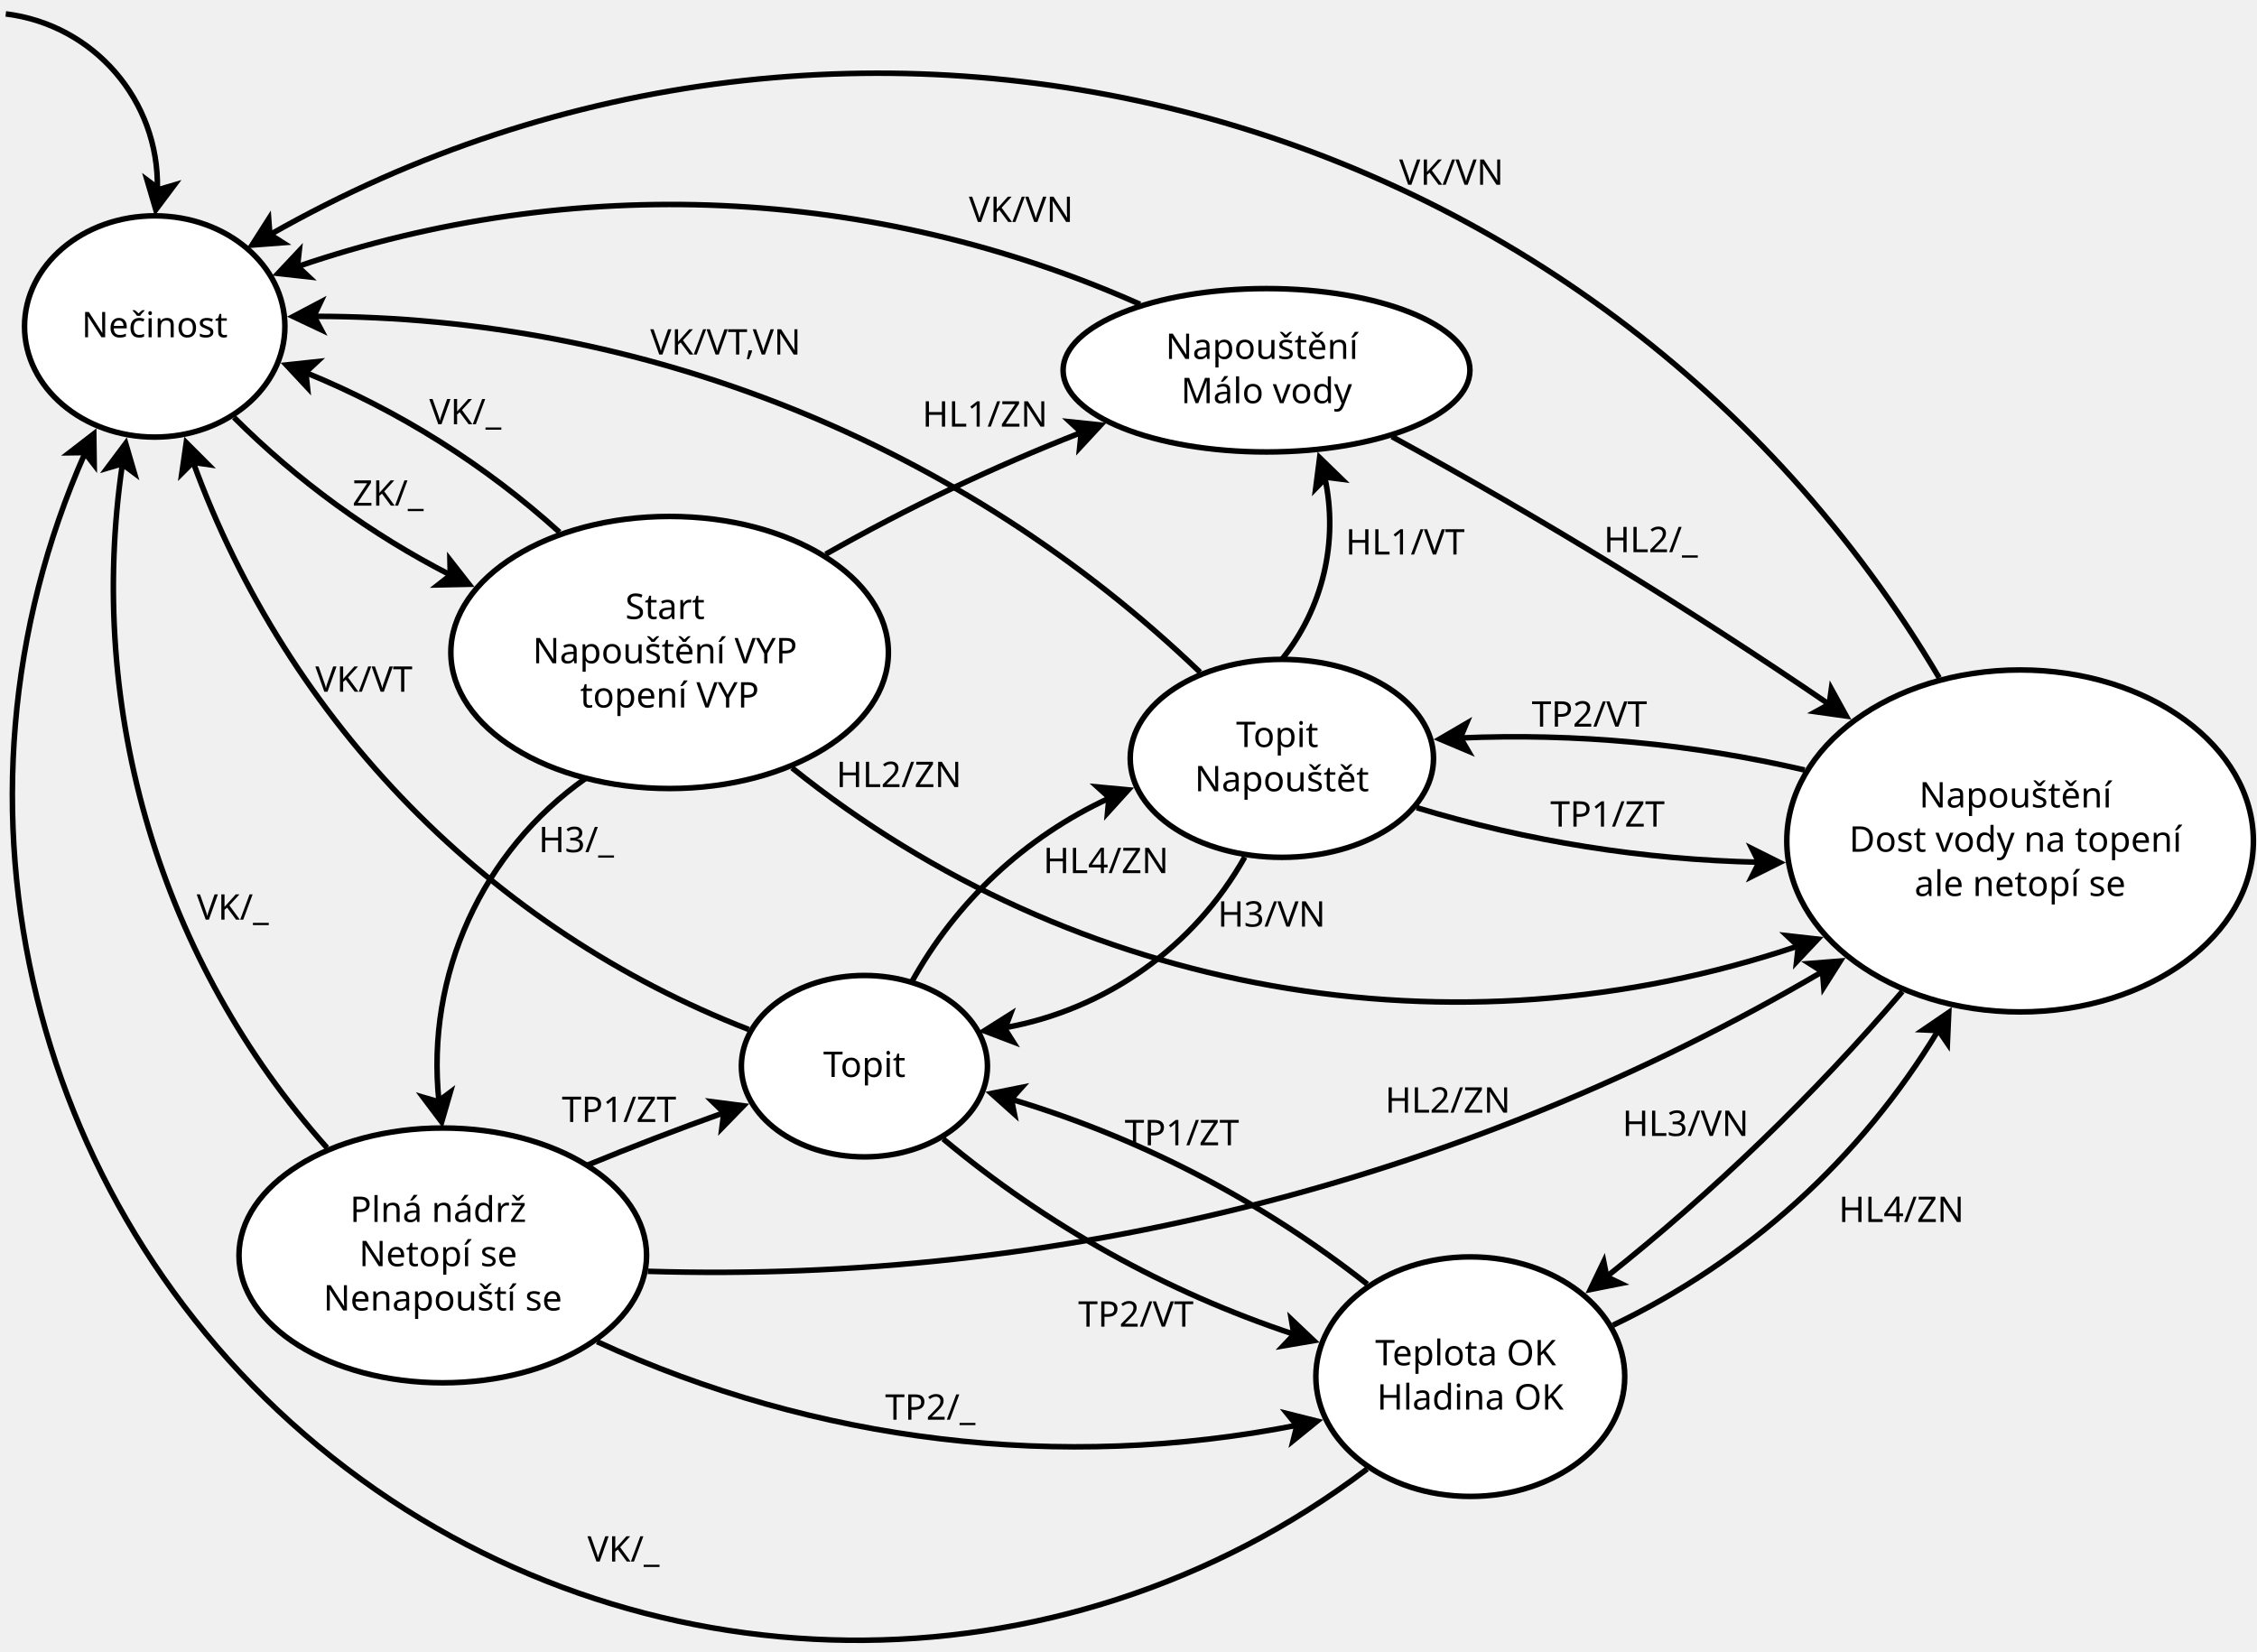
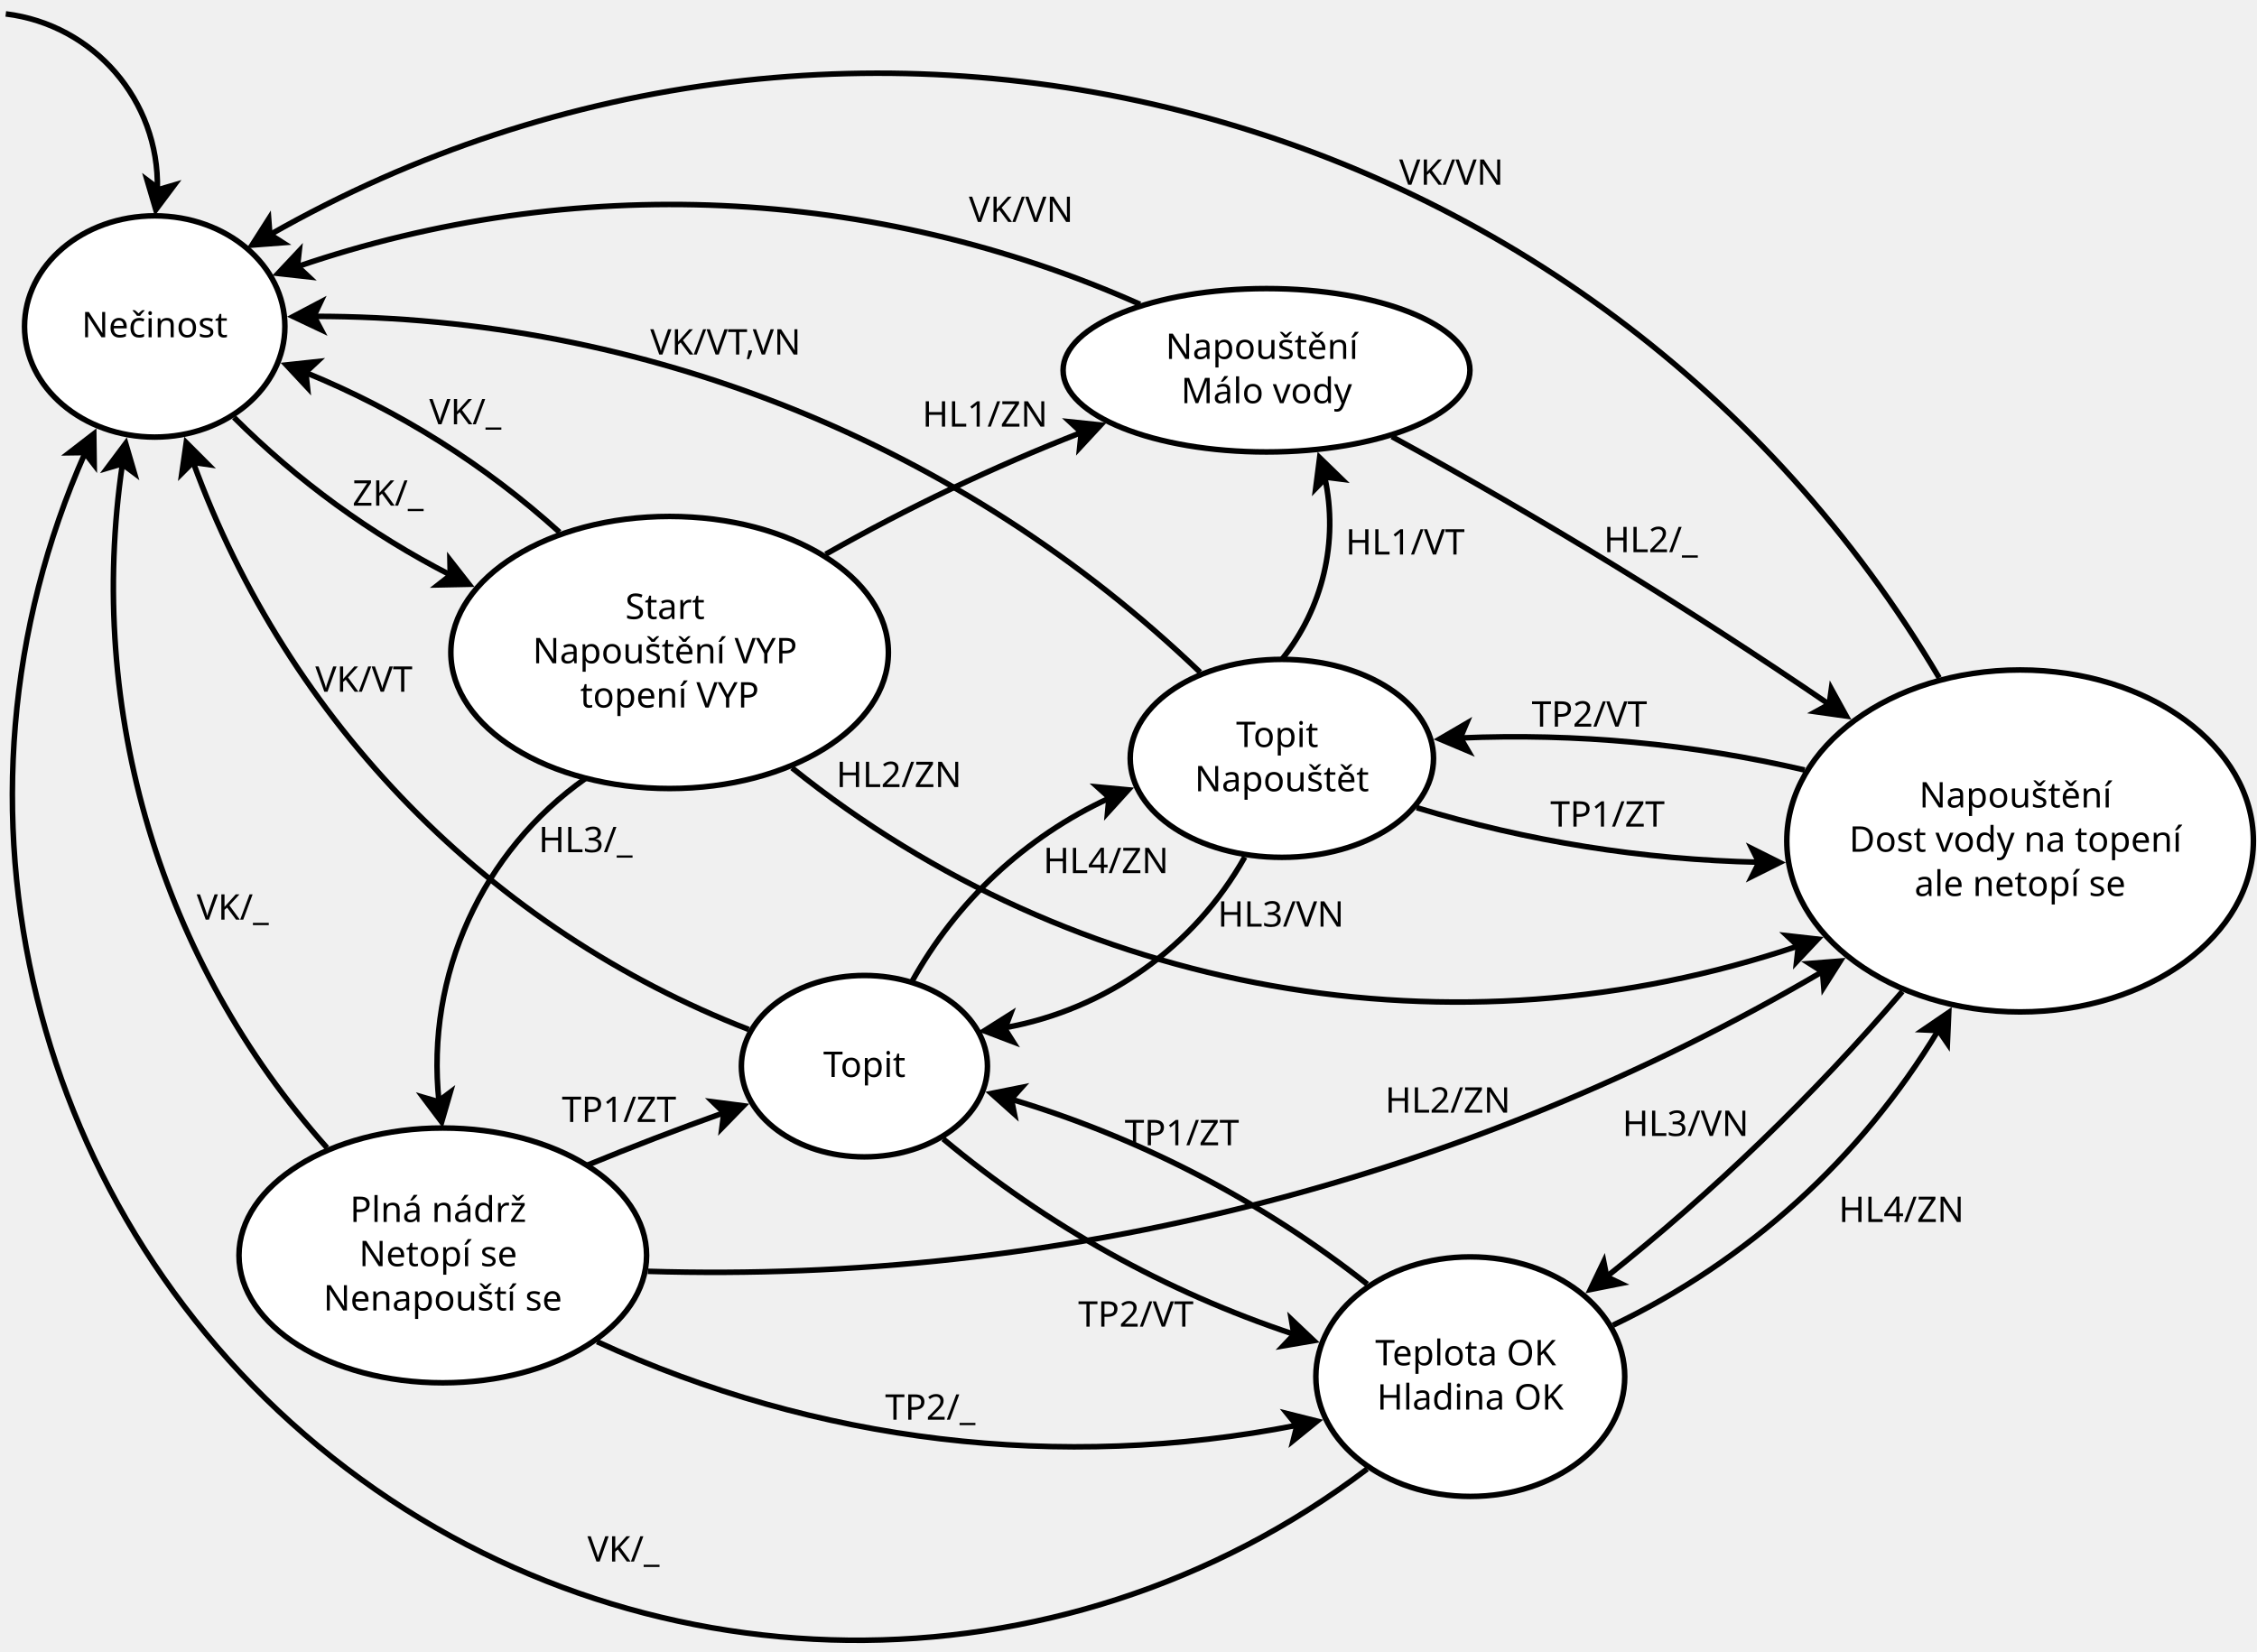
<svg xmlns="http://www.w3.org/2000/svg" width="41cm" height="30cm" viewBox="17 25 816 591">
  <g>
    <ellipse style="fill: #ffffff" cx="259.094" cy="257.878" rx="79.094" ry="49.189" />
    <ellipse style="fill: none; fill-opacity:0; stroke-width: 2; stroke: #000000" cx="259.094" cy="257.878" rx="79.094" ry="49.189" />
    <text font-size="12.8" style="fill: #000000;text-anchor:middle;font-family:sans-serif;font-style:normal;font-weight:normal" x="259.094" y="245.778">
      <tspan x="259.094" y="245.778">Start</tspan>
      <tspan x="259.094" y="261.778">Napouštění VYP </tspan>
      <tspan x="259.094" y="277.778">topení VYP</tspan>
    </text>
  </g>
  <g>
    <path style="fill: none; fill-opacity:0; stroke-width: 2; stroke: #000000" d="M 73.9,90.4 A 62.439,62.439 0 0 0 19.088,26.984" />
    <polygon style="fill: #000000" points="73.328,97.799 70.175,87.073 74.655,90.417 80.018,88.841 " />
    <polygon style="fill: none; fill-opacity:0; stroke-width: 2; stroke: #000000" points="73.328,97.799 70.175,87.073 74.655,90.417 80.018,88.841 " />
  </g>
  <g>
    <ellipse style="fill: #ffffff" cx="474.896" cy="155.842" rx="73.546" ry="29.535" />
    <ellipse style="fill: none; fill-opacity:0; stroke-width: 2; stroke: #000000" cx="474.896" cy="155.842" rx="73.546" ry="29.535" />
    <text font-size="12.8" style="fill: #000000;text-anchor:middle;font-family:sans-serif;font-style:normal;font-weight:normal" x="474.896" y="151.742">
      <tspan x="474.896" y="151.742">Napouštění</tspan>
      <tspan x="474.896" y="167.742">Málo vody</tspan>
    </text>
  </g>
  <g>
    <ellipse style="fill: #ffffff" cx="480.451" cy="296.162" rx="54.831" ry="35.791" />
    <ellipse style="fill: none; fill-opacity:0; stroke-width: 2; stroke: #000000" cx="480.451" cy="296.162" rx="54.831" ry="35.791" />
    <text font-size="12.8" style="fill: #000000;text-anchor:middle;font-family:sans-serif;font-style:normal;font-weight:normal" x="480.451" y="292.062">
      <tspan x="480.451" y="292.062">Topit</tspan>
      <tspan x="480.451" y="308.062">Napouštět</tspan>
    </text>
  </g>
  <g>
    <ellipse style="fill: #ffffff" cx="329.523" cy="407.456" rx="44.487" ry="32.795" />
    <ellipse style="fill: none; fill-opacity:0; stroke-width: 2; stroke: #000000" cx="329.523" cy="407.456" rx="44.487" ry="32.795" />
    <text font-size="12.8" style="fill: #000000;text-anchor:middle;font-family:sans-serif;font-style:normal;font-weight:normal" x="329.523" y="411.356">
      <tspan x="329.523" y="411.356">Topit</tspan>
    </text>
  </g>
  <g>
    <ellipse style="fill: #ffffff" cx="177.085" cy="475.881" rx="73.682" ry="46.061" />
    <ellipse style="fill: none; fill-opacity:0; stroke-width: 2; stroke: #000000" cx="177.085" cy="475.881" rx="73.682" ry="46.061" />
    <text font-size="12.8" style="fill: #000000;text-anchor:middle;font-family:sans-serif;font-style:normal;font-weight:normal" x="177.085" y="463.781">
      <tspan x="177.085" y="463.781">Plná nádrž</tspan>
      <tspan x="177.085" y="479.781">Netopí se</tspan>
      <tspan x="177.085" y="495.781">Nenapouští se</tspan>
    </text>
  </g>
  <g>
    <ellipse style="fill: #ffffff" cx="548.575" cy="519.715" rx="55.839" ry="43.306" />
    <ellipse style="fill: none; fill-opacity:0; stroke-width: 2; stroke: #000000" cx="548.575" cy="519.715" rx="55.839" ry="43.306" />
    <text font-size="12.8" style="fill: #000000;text-anchor:middle;font-family:sans-serif;font-style:normal;font-weight:normal" x="548.575" y="515.615">
      <tspan x="548.575" y="515.615">Teplota OK</tspan>
      <tspan x="548.575" y="531.615">Hladina OK</tspan>
    </text>
  </g>
  <g>
    <ellipse style="fill: #ffffff" cx="747.347" cy="326.021" rx="84.349" ry="61.821" />
    <ellipse style="fill: none; fill-opacity:0; stroke-width: 2; stroke: #000000" cx="747.347" cy="326.021" rx="84.349" ry="61.821" />
    <text font-size="12.8" style="fill: #000000;text-anchor:middle;font-family:sans-serif;font-style:normal;font-weight:normal" x="747.347" y="313.921">
      <tspan x="747.347" y="313.921">Napouštění</tspan>
      <tspan x="747.347" y="329.921">Dost vody na topení</tspan>
      <tspan x="747.347" y="345.921">ale netopí se</tspan>
    </text>
  </g>
  <g>
    <path style="fill: none; fill-opacity:0; stroke-width: 2; stroke: #000000" d="M 407.944,178.331 A 719.12,719.12 0 0 0 315.515,222.344" />
    <polygon style="fill: #000000" points="414.94,175.63 407.339,183.829 407.92,178.269 403.82,174.469 " />
    <polygon style="fill: none; fill-opacity:0; stroke-width: 2; stroke: #000000" points="414.94,175.63 407.339,183.829 407.92,178.269 403.82,174.469 " />
  </g>
  <g>
    <path style="fill: none; fill-opacity:0; stroke-width: 2; stroke: #000000" d="M 429.167,131.973 A 416.798,416.798 0 0 0 124.594,118.343" />
    <polygon style="fill: #000000" points="117.52,120.829 125.174,112.68 124.557,118.236 128.632,122.063 " />
    <polygon style="fill: none; fill-opacity:0; stroke-width: 2; stroke: #000000" points="117.52,120.829 125.174,112.68 124.557,118.236 128.632,122.063 " />
  </g>
  <g>
    <path style="fill: none; fill-opacity:0; stroke-width: 2; stroke: #000000" d="M 228.826,303.323 A 126.741,126.741 0 0 0 175.702,420.204" />
    <polygon style="fill: #000000" points="176.682,427.62 169.962,418.685 175.33,420.243 179.798,416.883 " />
    <polygon style="fill: none; fill-opacity:0; stroke-width: 2; stroke: #000000" points="176.682,427.62 169.962,418.685 175.33,420.243 179.798,416.883 " />
  </g>
  <g>
    <path style="fill: none; fill-opacity:0; stroke-width: 2; stroke: #000000" d="M 278.722,424.282 A 1136.23,1136.23 0 0 0 229.186,443.311" />
    <polygon style="fill: #000000" points="285.792,421.778 277.99,429.786 278.708,424.243 274.704,420.342 " />
    <polygon style="fill: none; fill-opacity:0; stroke-width: 2; stroke: #000000" points="285.792,421.778 277.99,429.786 278.708,424.243 274.704,420.342 " />
  </g>
  <g>
    <path style="fill: none; fill-opacity:0; stroke-width: 2; stroke: #000000" d="M 678.314,276.629 A 1887.21,1887.21 0 0 0 520.232,179.832" />
    <polygon style="fill: #000000" points="684.503,280.866 673.432,279.305 678.328,276.608 679.109,271.072 " />
    <polygon style="fill: none; fill-opacity:0; stroke-width: 2; stroke: #000000" points="684.503,280.866 673.432,279.305 678.328,276.608 679.109,271.072 " />
  </g>
  <g>
    <path style="fill: none; fill-opacity:0; stroke-width: 2; stroke: #000000" d="M 718.107,267.037 A 445.247,445.247 0 0 0 114.621,106.808" />
    <polygon style="fill: #000000" points="108.133,110.567 114.145,101.141 114.568,106.715 119.281,109.721 " />
    <polygon style="fill: none; fill-opacity:0; stroke-width: 2; stroke: #000000" points="108.133,110.567 114.145,101.141 114.568,106.715 119.281,109.721 " />
  </g>
  <g>
    <ellipse style="fill: #ffffff" cx="72.933" cy="140" rx="47.067" ry="40" />
    <ellipse style="fill: none; fill-opacity:0; stroke-width: 2; stroke: #000000" cx="72.933" cy="140" rx="47.067" ry="40" />
    <text font-size="12.8" style="fill: #000000;text-anchor:middle;font-family:sans-serif;font-style:normal;font-weight:normal" x="72.933" y="143.9">
      <tspan x="72.933" y="143.9">Nečinost</tspan>
    </text>
  </g>
  <g>
    <path style="fill: none; fill-opacity:0; stroke-width: 2; stroke: #000000" d="M 600.151,501.122 A 276.493,276.493 0 0 0 717.759,394.498" />
    <polygon style="fill: #000000" points="721.553,388.034 721.058,399.203 717.905,394.587 712.321,394.339 " />
    <polygon style="fill: none; fill-opacity:0; stroke-width: 2; stroke: #000000" points="721.553,388.034 721.058,399.203 717.905,394.587 712.321,394.339 " />
  </g>
  <g>
    <path style="fill: none; fill-opacity:0; stroke-width: 2; stroke: #000000" d="M 597.869,483.569 A 779.507,779.507 0 0 0 704.782,380.449" />
    <polygon style="fill: #000000" points="591.98,488.212 596.82,478.133 597.907,483.617 602.946,486.037 " />
    <polygon style="fill: none; fill-opacity:0; stroke-width: 2; stroke: #000000" points="591.98,488.212 596.82,478.133 597.907,483.617 602.946,486.037 " />
  </g>
  <g>
    <path style="fill: none; fill-opacity:0; stroke-width: 2; stroke: #000000" d="M 529.191,313.996 A 460.784,460.784 0 0 0 652.924,333.716" />
    <polygon style="fill: #000000" points="660.421,333.823 650.419,338.818 652.921,333.819 650.424,328.818 " />
    <polygon style="fill: none; fill-opacity:0; stroke-width: 2; stroke: #000000" points="660.421,333.823 650.419,338.818 652.921,333.819 650.424,328.818 " />
  </g>
  <g>
    <path style="fill: none; fill-opacity:0; stroke-width: 2; stroke: #000000" d="M 669.451,300.378 A 460.784,460.784 0 0 0 545.016,288.787" />
    <polygon style="fill: #000000" points="537.527,289.166 547.186,283.534 545.012,288.685 547.828,293.514 " />
    <polygon style="fill: none; fill-opacity:0; stroke-width: 2; stroke: #000000" points="537.527,289.166 547.186,283.534 545.012,288.685 547.828,293.514 " />
  </g>
  <g>
    <path style="fill: none; fill-opacity:0; stroke-width: 2; stroke: #000000" d="M 480.451,260.37 A 78.482,78.482 0 0 0 495.988,194.65" />
    <polygon style="fill: #000000" points="494.103,187.442 502.121,195.234 496.576,194.523 492.68,198.532 " />
    <polygon style="fill: none; fill-opacity:0; stroke-width: 2; stroke: #000000" points="494.103,187.442 502.121,195.234 496.576,194.523 492.68,198.532 " />
  </g>
  <g>
    <path style="fill: none; fill-opacity:0; stroke-width: 2; stroke: #000000" d="M 380.244,393.561 A 124.943,124.943 0 0 0 467.043,331.855" />
    <polygon style="fill: #000000" points="372.848,394.682 382.299,388.709 380.311,393.934 383.297,398.659 " />
    <polygon style="fill: none; fill-opacity:0; stroke-width: 2; stroke: #000000" points="372.848,394.682 382.299,388.709 380.311,393.934 383.297,398.659 " />
  </g>
  <g>
    <path style="fill: none; fill-opacity:0; stroke-width: 2; stroke: #000000" d="M 418.064,310.537 A 156.525,156.525 0 0 0 346.547,377.157" />
    <polygon style="fill: #000000" points="424.929,307.548 417.417,315.828 417.938,310.262 413.798,306.506 " />
    <polygon style="fill: none; fill-opacity:0; stroke-width: 2; stroke: #000000" points="424.929,307.548 417.417,315.828 417.938,310.262 413.798,306.506 " />
  </g>
  <g>
    <path style="fill: none; fill-opacity:0; stroke-width: 2; stroke: #000000" d="M 303.366,299.617 A 384.193,384.193 0 0 0 667.127,363.996" />
    <polygon style="fill: #000000" points="674.207,361.529 666.542,369.668 667.166,364.113 663.097,360.28 " />
    <polygon style="fill: none; fill-opacity:0; stroke-width: 2; stroke: #000000" points="674.207,361.529 666.542,369.668 667.166,364.113 663.097,360.28 " />
  </g>
  <g>
    <path style="fill: none; fill-opacity:0; stroke-width: 2; stroke: #000000" d="M 511.317,486.282 A 388.663,388.663 0 0 0 382.619,419.41" />
    <polygon style="fill: #000000" points="375.419,417.318 386.382,415.128 382.654,419.293 383.749,424.775 " />
    <polygon style="fill: none; fill-opacity:0; stroke-width: 2; stroke: #000000" points="375.419,417.318 386.382,415.128 382.654,419.293 383.749,424.775 " />
  </g>
  <g>
    <path style="fill: none; fill-opacity:0; stroke-width: 2; stroke: #000000" d="M 357.996,433.763 A 388.663,388.663 0 0 0 484.846,504.402" />
    <polygon style="fill: #000000" points="491.983,506.7 480.961,508.575 484.807,504.518 483.87,499.007 " />
    <polygon style="fill: none; fill-opacity:0; stroke-width: 2; stroke: #000000" points="491.983,506.7 480.961,508.575 484.807,504.518 483.87,499.007 " />
  </g>
  <g>
    <path style="fill: none; fill-opacity:0; stroke-width: 2; stroke: #000000" d="M 232.876,507.074 A 413.159,413.159 0 0 0 485.862,537.302" />
    <polygon style="fill: #000000" points="493.207,535.792 484.526,542.837 485.885,537.415 482.362,533.074 " />
    <polygon style="fill: none; fill-opacity:0; stroke-width: 2; stroke: #000000" points="493.207,535.792 484.526,542.837 485.885,537.415 482.362,533.074 " />
  </g>
  <g>
    <path style="fill: none; fill-opacity:0; stroke-width: 2; stroke: #000000" d="M 47.783,185.664 A 305.409,305.409 0 0 0 511.285,553.1" />
    <polygon style="fill: #000000" points="50.902,178.848 51.057,190.027 47.641,185.602 42.052,185.679 " />
    <polygon style="fill: none; fill-opacity:0; stroke-width: 2; stroke: #000000" points="50.902,178.848 51.057,190.027 47.641,185.602 42.052,185.679 " />
  </g>
  <g>
    <path style="fill: none; fill-opacity:0; stroke-width: 2; stroke: #000000" d="M 61.266,189.693 A 304.684,304.684 0 0 0 135.23,436.977" />
    <polygon style="fill: #000000" points="62.445,182.29 65.588,193.02 61.112,189.671 55.747,191.242 " />
    <polygon style="fill: none; fill-opacity:0; stroke-width: 2; stroke: #000000" points="62.445,182.29 65.588,193.02 61.112,189.671 55.747,191.242 " />
  </g>
  <g>
    <path style="fill: none; fill-opacity:0; stroke-width: 2; stroke: #000000" d="M 101.607,172.903 A 313.445,313.445 0 0 0 179.855,229.867" />
    <polygon style="fill: #000000" points="186.561,233.218 175.383,233.446 179.786,230.001 179.671,224.412 " />
    <polygon style="fill: none; fill-opacity:0; stroke-width: 2; stroke: #000000" points="186.561,233.218 175.383,233.446 179.786,230.001 179.671,224.412 " />
  </g>
  <g>
    <path style="fill: none; fill-opacity:0; stroke-width: 2; stroke: #000000" d="M 219.282,214.394 A 313.445,313.445 0 0 0 127.508,156.671" />
    <polygon style="fill: #000000" points="120.537,153.913 131.653,152.719 127.565,156.531 128.162,162.09 " />
    <polygon style="fill: none; fill-opacity:0; stroke-width: 2; stroke: #000000" points="120.537,153.913 131.653,152.719 127.565,156.531 128.162,162.09 " />
  </g>
  <g>
    <path style="fill: none; fill-opacity:0; stroke-width: 2; stroke: #000000" d="M 251.193,481.63 A 792.158,792.158 0 0 0 675.89,373.27" />
    <polygon style="fill: #000000" points="682.344,369.45 676.36,378.894 675.92,373.322 671.198,370.33 " />
    <polygon style="fill: none; fill-opacity:0; stroke-width: 2; stroke: #000000" points="682.344,369.45 676.36,378.894 675.92,373.322 671.198,370.33 " />
  </g>
  <text font-size="12.8" style="fill: #000000;text-anchor:start;font-family:sans-serif;font-style:normal;font-weight:normal" x="522.848" y="88.757">
    <tspan x="522.848" y="88.757">VK/VN</tspan>
  </text>
  <text font-size="12.8" style="fill: #000000;text-anchor:start;font-family:sans-serif;font-style:normal;font-weight:normal" x="367.283" y="102.212">
    <tspan x="367.283" y="102.212">VK/VN</tspan>
  </text>
  <text font-size="12.8" style="fill: #000000;text-anchor:start;font-family:sans-serif;font-style:normal;font-weight:normal" x="596.846" y="221.618">
    <tspan x="596.846" y="221.618">HL2/_</tspan>
  </text>
  <g>
    <path style="fill: none; fill-opacity:0; stroke-width: 2; stroke: #000000" d="M 450.88,265.024 A 462.142,462.142 0 0 0 130.506,136.348" />
    <polygon style="fill: #000000" points="123.008,136.41 132.896,131.192 130.506,136.245 133.115,141.189 " />
    <polygon style="fill: none; fill-opacity:0; stroke-width: 2; stroke: #000000" points="123.008,136.41 132.896,131.192 130.506,136.245 133.115,141.189 " />
  </g>
  <text font-size="12.8" style="fill: #000000;text-anchor:start;font-family:sans-serif;font-style:normal;font-weight:normal" x="252.08" y="150.142">
    <tspan x="252.08" y="150.142">VK/VT,VN</tspan>
  </text>
  <text font-size="12.8" style="fill: #000000;text-anchor:start;font-family:sans-serif;font-style:normal;font-weight:normal" x="144.446" y="204.8">
    <tspan x="144.446" y="204.8">ZK/_</tspan>
  </text>
  <text font-size="12.8" style="fill: #000000;text-anchor:start;font-family:sans-serif;font-style:normal;font-weight:normal" x="172.196" y="175.369">
    <tspan x="172.196" y="175.369">VK/_</tspan>
  </text>
  <g>
    <path style="fill: none; fill-opacity:0; stroke-width: 2; stroke: #000000" d="M 86.831,189.081 A 347.69,347.69 0 0 0 287.699,394.191" />
    <polygon style="fill: #000000" points="84.334,182.012 92.237,189.92 86.703,189.128 82.749,193.079 " />
    <polygon style="fill: none; fill-opacity:0; stroke-width: 2; stroke: #000000" points="84.334,182.012 92.237,189.92 86.703,189.128 82.749,193.079 " />
  </g>
  <text font-size="12.8" style="fill: #000000;text-anchor:start;font-family:sans-serif;font-style:normal;font-weight:normal" x="130.992" y="272.072">
    <tspan x="130.992" y="272.072">VK/VT</tspan>
  </text>
  <text font-size="12.8" style="fill: #000000;text-anchor:start;font-family:sans-serif;font-style:normal;font-weight:normal" x="88.106" y="354.479">
    <tspan x="88.106" y="354.479">VK/_</tspan>
  </text>
  <text font-size="12.8" style="fill: #000000;text-anchor:start;font-family:sans-serif;font-style:normal;font-weight:normal" x="229.376" y="586.566">
    <tspan x="229.376" y="586.566">VK/_</tspan>
  </text>
  <text font-size="12.8" style="fill: #000000;text-anchor:start;font-family:sans-serif;font-style:normal;font-weight:normal" x="350.465" y="176.21">
    <tspan x="350.465" y="176.21">HL1/ZN</tspan>
  </text>
  <text font-size="12.8" style="fill: #000000;text-anchor:start;font-family:sans-serif;font-style:normal;font-weight:normal" x="503.507" y="222.459">
    <tspan x="503.507" y="222.459">HL1/VT</tspan>
  </text>
  <text font-size="12.8" style="fill: #000000;text-anchor:start;font-family:sans-serif;font-style:normal;font-weight:normal" x="211.718" y="330.093">
-     <tspan x="211.718" y="330.093">H3/_</tspan>
+     <tspan x="211.718" y="330.093">HL3/_</tspan>
  </text>
  <text font-size="12.8" style="fill: #000000;text-anchor:start;font-family:sans-serif;font-style:normal;font-weight:normal" x="319.352" y="306.548">
    <tspan x="319.352" y="306.548">HL2/ZN</tspan>
  </text>
  <text font-size="12.8" style="fill: #000000;text-anchor:start;font-family:sans-serif;font-style:normal;font-weight:normal" x="394.191" y="337.661">
    <tspan x="394.191" y="337.661">HL4/ZN</tspan>
  </text>
  <text font-size="12.8" style="fill: #000000;text-anchor:start;font-family:sans-serif;font-style:normal;font-weight:normal" x="457.258" y="357.002">
-     <tspan x="457.258" y="357.002">H3/VN</tspan>
+     <tspan x="457.258" y="357.002">HL3/VN</tspan>
  </text>
  <text font-size="12.8" style="fill: #000000;text-anchor:start;font-family:sans-serif;font-style:normal;font-weight:normal" x="570.779" y="284.685">
    <tspan x="570.779" y="284.685">TP2/VT</tspan>
  </text>
  <text font-size="12.8" style="fill: #000000;text-anchor:start;font-family:sans-serif;font-style:normal;font-weight:normal" x="577.506" y="320.844">
    <tspan x="577.506" y="320.844">TP1/ZT</tspan>
  </text>
  <text font-size="12.8" style="fill: #000000;text-anchor:start;font-family:sans-serif;font-style:normal;font-weight:normal" x="603.573" y="432.682">
    <tspan x="603.573" y="432.682">HL3/VN</tspan>
  </text>
  <text font-size="12.8" style="fill: #000000;text-anchor:start;font-family:sans-serif;font-style:normal;font-weight:normal" x="681.776" y="463.795">
    <tspan x="681.776" y="463.795">HL4/ZN</tspan>
  </text>
  <text font-size="12.8" style="fill: #000000;text-anchor:start;font-family:sans-serif;font-style:normal;font-weight:normal" x="517.802" y="424.273">
    <tspan x="517.802" y="424.273">HL2/ZN</tspan>
  </text>
  <text font-size="12.8" style="fill: #000000;text-anchor:start;font-family:sans-serif;font-style:normal;font-weight:normal" x="423.622" y="436.046">
    <tspan x="423.622" y="436.046">TP1/ZT</tspan>
  </text>
  <text font-size="12.8" style="fill: #000000;text-anchor:start;font-family:sans-serif;font-style:normal;font-weight:normal" x="406.805" y="501.635">
    <tspan x="406.805" y="501.635">TP2/VT</tspan>
  </text>
  <text font-size="12.8" style="fill: #000000;text-anchor:start;font-family:sans-serif;font-style:normal;font-weight:normal" x="358.874" y="544.521">
    <tspan x="358.874" y="544.521" />
  </text>
  <text font-size="12.8" style="fill: #000000;text-anchor:start;font-family:sans-serif;font-style:normal;font-weight:normal" x="337.01" y="535.271">
    <tspan x="337.01" y="535.271">TP2/_</tspan>
  </text>
  <text font-size="12.8" style="fill: #000000;text-anchor:start;font-family:sans-serif;font-style:normal;font-weight:normal" x="220.126" y="427.637">
    <tspan x="220.126" y="427.637">TP1/ZT</tspan>
  </text>
</svg>
